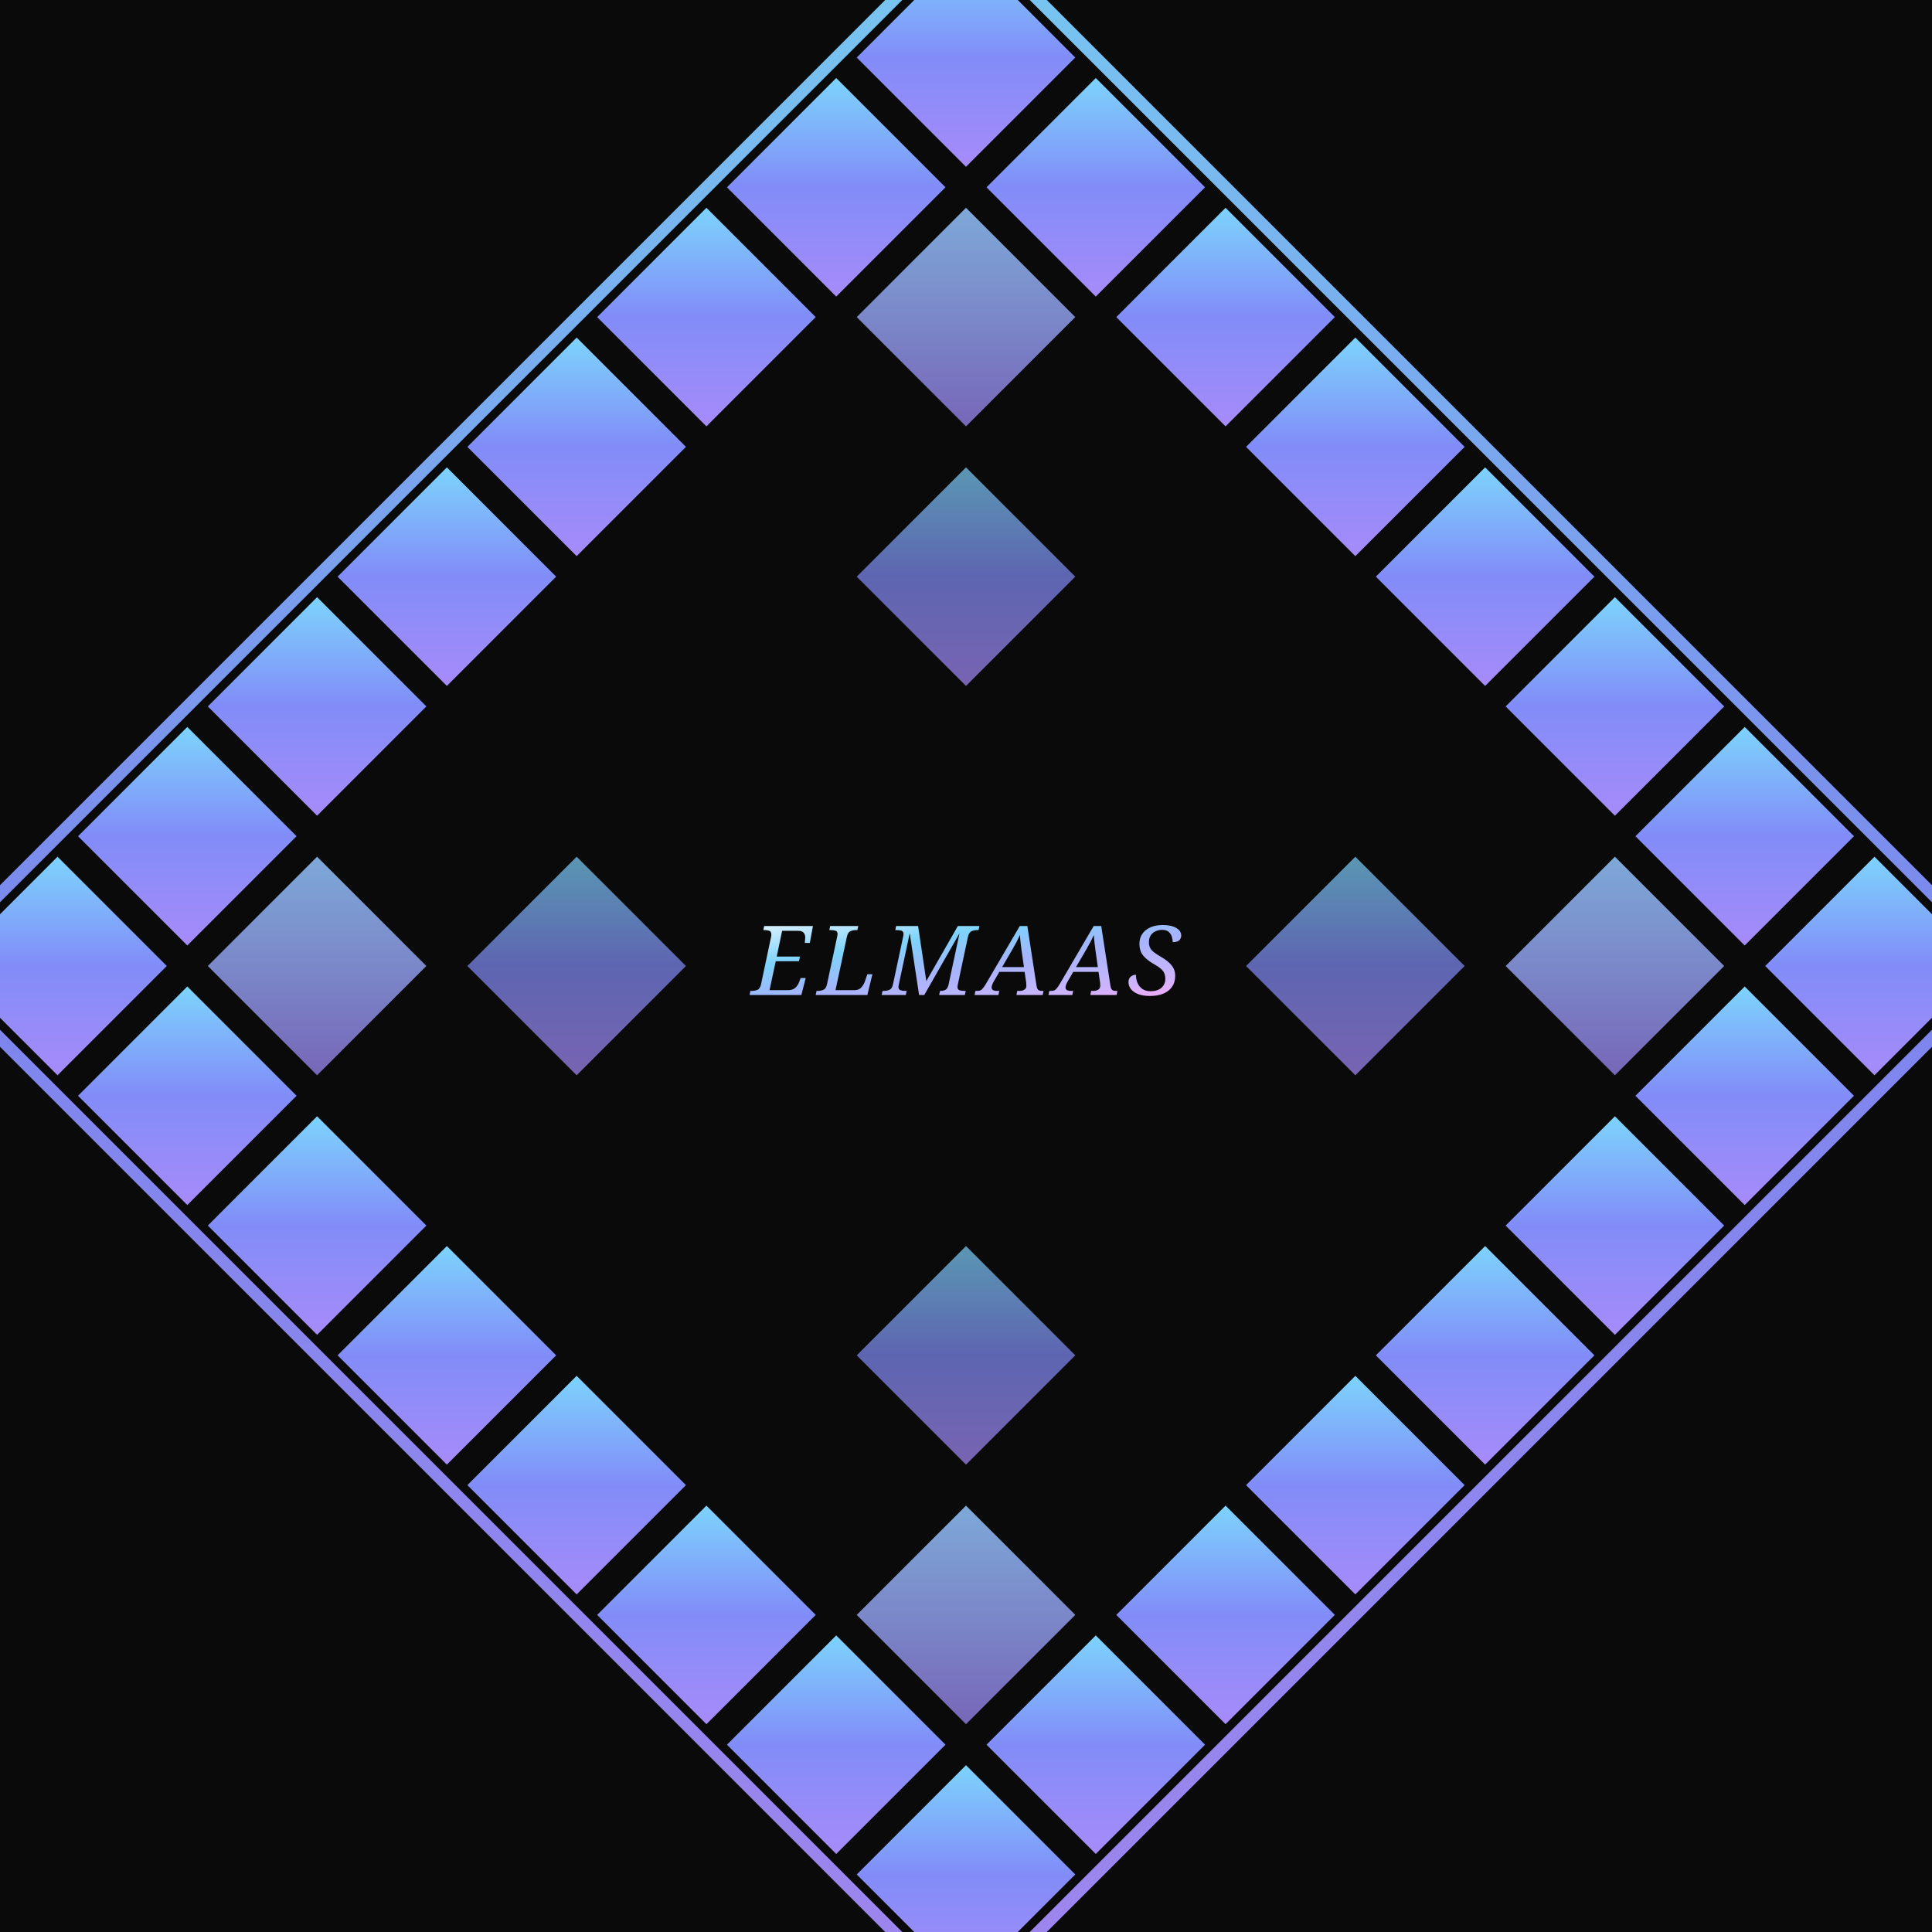
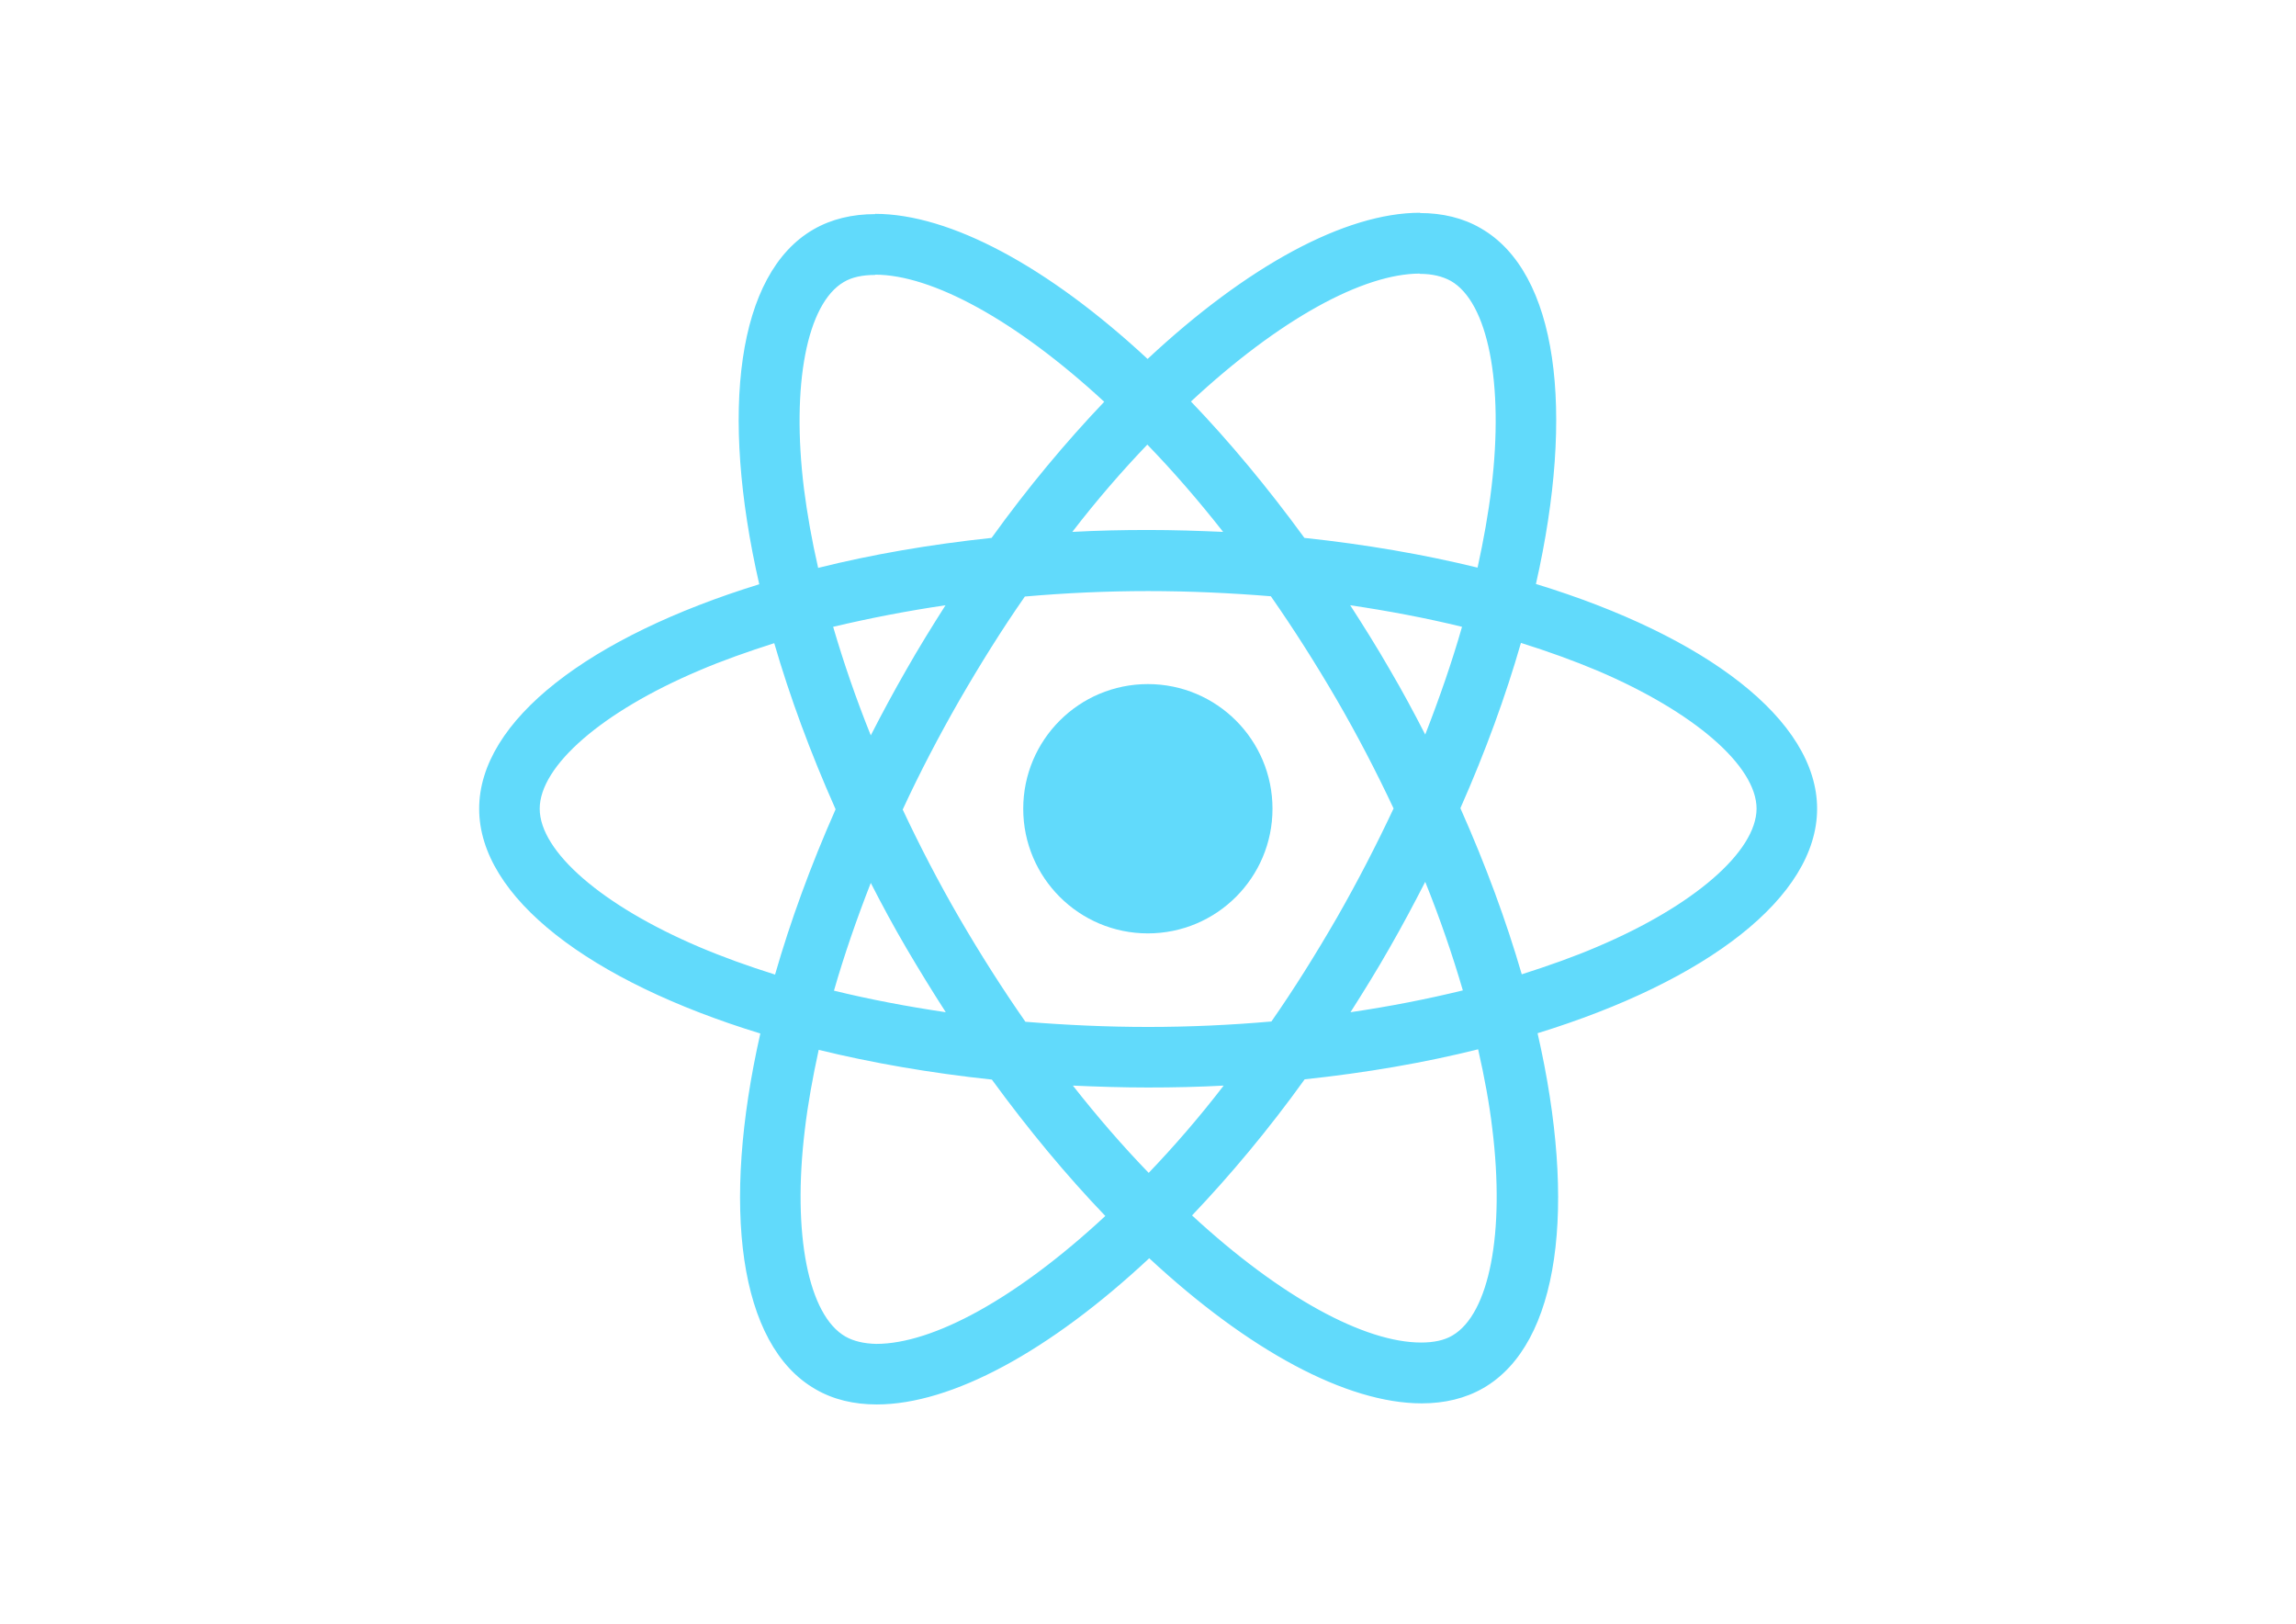
- <svg xmlns="http://www.w3.org/2000/svg" viewBox="0 0 400 400" width="400" height="400">
-   <defs>
-     <linearGradient id="diamondCool" x1="0%" y1="0%" x2="100%" y2="100%">
-       <stop offset="0%" stop-color="#7dd3fc" />
-       <stop offset="50%" stop-color="#818cf8" />
-       <stop offset="100%" stop-color="#a78bfa" />
-     </linearGradient>
-     <linearGradient id="diamondCoolSoft" x1="0%" y1="0%" x2="100%" y2="100%">
-       <stop offset="0%" stop-color="#93c5fd" />
-       <stop offset="100%" stop-color="#8b78d8" />
-     </linearGradient>
-     <linearGradient id="diamondShine" x1="0%" y1="0%" x2="100%" y2="100%">
-       <stop offset="0%" stop-color="#e0f2fe" />
-       <stop offset="30%" stop-color="#7dd3fc" />
-       <stop offset="55%" stop-color="#a5b4fc" />
-       <stop offset="80%" stop-color="#c4b5fd" />
-       <stop offset="100%" stop-color="#f0abfc" />
-     </linearGradient>
-     <filter id="diamondGlow" x="-50%" y="-50%" width="200%" height="200%">
-       <feGaussianBlur stdDeviation="3.2" result="blur" />
-       <feMerge>
-         <feMergeNode in="blur" />
-         <feMergeNode in="blur" />
-         <feMergeNode in="SourceGraphic" />
-       </feMerge>
-     </filter>
-   </defs>
-   <rect width="400" height="400" fill="#0a0a0a" />
-   <g transform="translate(200 200) rotate(45)">
-     <rect x="-152" y="-152" width="304" height="304" fill="none" stroke="url(#diamondCool)" stroke-width="2.5" stroke-opacity="0.95" />
-     <g>
-       <rect x="-149" y="-149" width="32" height="32" fill="url(#diamondCool)" fill-opacity="1" />
-       <rect x="-111" y="-149" width="32" height="32" fill="url(#diamondCool)" fill-opacity="1" />
-       <rect x="-73" y="-149" width="32" height="32" fill="url(#diamondCool)" fill-opacity="1" />
-       <rect x="-35" y="-149" width="32" height="32" fill="url(#diamondCool)" fill-opacity="1" />
-       <rect x="3" y="-149" width="32" height="32" fill="url(#diamondCool)" fill-opacity="1" />
-       <rect x="41" y="-149" width="32" height="32" fill="url(#diamondCool)" fill-opacity="1" />
-       <rect x="79" y="-149" width="32" height="32" fill="url(#diamondCool)" fill-opacity="1" />
-       <rect x="117" y="-149" width="32" height="32" fill="url(#diamondCool)" fill-opacity="1" />
-       <rect x="-149" y="-111" width="32" height="32" fill="url(#diamondCool)" fill-opacity="1" />
-       <rect x="-111" y="-111" width="32" height="32" fill="url(#diamondCoolSoft)" fill-opacity="0.85" />
-       <rect x="79" y="-111" width="32" height="32" fill="url(#diamondCoolSoft)" fill-opacity="0.85" />
-       <rect x="117" y="-111" width="32" height="32" fill="url(#diamondCool)" fill-opacity="1" />
-       <rect x="-149" y="-73" width="32" height="32" fill="url(#diamondCool)" fill-opacity="1" />
-       <rect x="-73" y="-73" width="32" height="32" fill="url(#diamondCool)" fill-opacity="0.7" />
-       <rect x="41" y="-73" width="32" height="32" fill="url(#diamondCool)" fill-opacity="0.7" />
-       <rect x="117" y="-73" width="32" height="32" fill="url(#diamondCool)" fill-opacity="1" />
-       <rect x="-149" y="-35" width="32" height="32" fill="url(#diamondCool)" fill-opacity="1" />
-       <rect x="117" y="-35" width="32" height="32" fill="url(#diamondCool)" fill-opacity="1" />
-       <rect x="-149" y="3" width="32" height="32" fill="url(#diamondCool)" fill-opacity="1" />
-       <rect x="117" y="3" width="32" height="32" fill="url(#diamondCool)" fill-opacity="1" />
-       <rect x="-149" y="41" width="32" height="32" fill="url(#diamondCool)" fill-opacity="1" />
-       <rect x="-73" y="41" width="32" height="32" fill="url(#diamondCool)" fill-opacity="0.7" />
-       <rect x="41" y="41" width="32" height="32" fill="url(#diamondCool)" fill-opacity="0.7" />
-       <rect x="117" y="41" width="32" height="32" fill="url(#diamondCool)" fill-opacity="1" />
-       <rect x="-149" y="79" width="32" height="32" fill="url(#diamondCool)" fill-opacity="1" />
-       <rect x="-111" y="79" width="32" height="32" fill="url(#diamondCoolSoft)" fill-opacity="0.85" />
-       <rect x="79" y="79" width="32" height="32" fill="url(#diamondCoolSoft)" fill-opacity="0.85" />
-       <rect x="117" y="79" width="32" height="32" fill="url(#diamondCool)" fill-opacity="1" />
-       <rect x="-149" y="117" width="32" height="32" fill="url(#diamondCool)" fill-opacity="1" />
-       <rect x="-111" y="117" width="32" height="32" fill="url(#diamondCool)" fill-opacity="1" />
-       <rect x="-73" y="117" width="32" height="32" fill="url(#diamondCool)" fill-opacity="1" />
-       <rect x="-35" y="117" width="32" height="32" fill="url(#diamondCool)" fill-opacity="1" />
-       <rect x="3" y="117" width="32" height="32" fill="url(#diamondCool)" fill-opacity="1" />
-       <rect x="41" y="117" width="32" height="32" fill="url(#diamondCool)" fill-opacity="1" />
-       <rect x="79" y="117" width="32" height="32" fill="url(#diamondCool)" fill-opacity="1" />
-       <rect x="117" y="117" width="32" height="32" fill="url(#diamondCool)" fill-opacity="1" />
-     </g>
+ <svg xmlns="http://www.w3.org/2000/svg" viewBox="0 0 841.9 595.3">
+   <g fill="#61DAFB">
+     <path d="M666.3 296.5c0-32.5-40.7-63.3-103.1-82.4 14.4-63.6 8-114.2-20.2-130.4-6.5-3.8-14.1-5.6-22.4-5.6v22.3c4.6 0 8.3.9 11.4 2.6 13.6 7.8 19.5 37.5 14.9 75.7-1.1 9.4-2.9 19.3-5.1 29.4-19.6-4.8-41-8.5-63.5-10.9-13.5-18.5-27.5-35.3-41.6-50 32.6-30.3 63.2-46.9 84-46.9V78c-27.5 0-63.5 19.6-99.9 53.6-36.4-33.8-72.4-53.2-99.9-53.2v22.3c20.7 0 51.4 16.5 84 46.6-14 14.7-28 31.4-41.3 49.9-22.6 2.4-44 6.1-63.6 11-2.3-10-4-19.7-5.2-29-4.7-38.2 1.1-67.9 14.6-75.8 3-1.8 6.9-2.6 11.5-2.6V78.5c-8.4 0-16 1.8-22.6 5.6-28.1 16.2-34.4 66.7-19.9 130.1-62.2 19.2-102.7 49.9-102.7 82.3 0 32.5 40.7 63.3 103.1 82.4-14.4 63.6-8 114.2 20.2 130.4 6.5 3.8 14.1 5.6 22.5 5.6 27.5 0 63.5-19.6 99.9-53.6 36.4 33.8 72.4 53.2 99.9 53.2 8.4 0 16-1.8 22.6-5.6 28.1-16.2 34.4-66.7 19.9-130.1 62-19.1 102.5-49.9 102.5-82.3zm-130.2-66.7c-3.7 12.9-8.3 26.2-13.5 39.5-4.1-8-8.4-16-13.1-24-4.6-8-9.5-15.8-14.4-23.4 14.2 2.1 27.9 4.7 41 7.9zm-45.8 106.5c-7.8 13.5-15.8 26.3-24.1 38.2-14.9 1.3-30 2-45.2 2-15.1 0-30.2-.7-45-1.9-8.3-11.9-16.4-24.6-24.2-38-7.6-13.1-14.5-26.4-20.8-39.8 6.2-13.4 13.2-26.8 20.7-39.9 7.8-13.5 15.8-26.3 24.1-38.2 14.9-1.3 30-2 45.2-2 15.1 0 30.2.7 45 1.9 8.3 11.9 16.4 24.6 24.2 38 7.6 13.1 14.5 26.4 20.8 39.8-6.3 13.4-13.2 26.8-20.7 39.9zm32.3-13c5.4 13.4 10 26.8 13.8 39.8-13.1 3.2-26.9 5.9-41.2 8 4.9-7.7 9.8-15.6 14.4-23.7 4.6-8 8.9-16.1 13-24.1zM421.2 430c-9.3-9.6-18.6-20.3-27.8-32 9 .4 18.2.7 27.5.7 9.4 0 18.7-.2 27.8-.7-9 11.7-18.3 22.4-27.5 32zm-74.4-58.9c-14.2-2.1-27.9-4.7-41-7.9 3.7-12.9 8.3-26.2 13.5-39.5 4.1 8 8.4 16 13.1 24 4.7 8 9.5 15.8 14.4 23.4zM420.7 163c9.3 9.6 18.6 20.3 27.8 32-9-.4-18.2-.7-27.5-.7-9.4 0-18.7.2-27.8.7 9-11.7 18.3-22.4 27.5-32zm-74 58.9c-4.9 7.7-9.8 15.6-14.4 23.7-4.6 8-8.9 16-13 24-5.4-13.4-10-26.8-13.8-39.8 13.1-3.1 26.9-5.8 41.2-7.9zm-90.5 125.2c-35.4-15.1-58.3-34.9-58.3-50.6 0-15.7 22.9-35.6 58.3-50.6 8.6-3.7 18-7 27.7-10.1 5.7 19.6 13.2 40 22.5 60.9-9.2 20.8-16.6 41.1-22.2 60.6-9.9-3.1-19.3-6.5-28-10.2zM310 490c-13.6-7.8-19.5-37.5-14.9-75.7 1.1-9.4 2.9-19.3 5.1-29.4 19.6 4.8 41 8.5 63.5 10.9 13.5 18.5 27.5 35.3 41.6 50-32.6 30.3-63.2 46.9-84 46.9-4.5-.1-8.3-1-11.3-2.7zm237.2-76.2c4.7 38.2-1.1 67.9-14.6 75.8-3 1.8-6.9 2.6-11.5 2.6-20.7 0-51.4-16.5-84-46.6 14-14.7 28-31.4 41.3-49.9 22.6-2.4 44-6.1 63.6-11 2.3 10.1 4.1 19.8 5.2 29.1zm38.5-66.7c-8.6 3.7-18 7-27.7 10.1-5.7-19.6-13.2-40-22.5-60.9 9.2-20.8 16.6-41.1 22.2-60.6 9.9 3.1 19.3 6.5 28.1 10.2 35.4 15.1 58.3 34.9 58.3 50.6-.1 15.7-23 35.6-58.4 50.6zM320.8 78.4z" />
+     <circle cx="420.9" cy="296.5" r="45.7" />
+     <path d="M520.5 78.1z" />
  </g>
-   <text x="200" y="206" text-anchor="middle" font-family="'Didot','Bodoni 72','Playfair Display',Georgia,serif" font-style="italic" font-weight="500" font-size="20" letter-spacing="1.2" fill="url(#diamondShine)">ELMAAS</text>
</svg>
